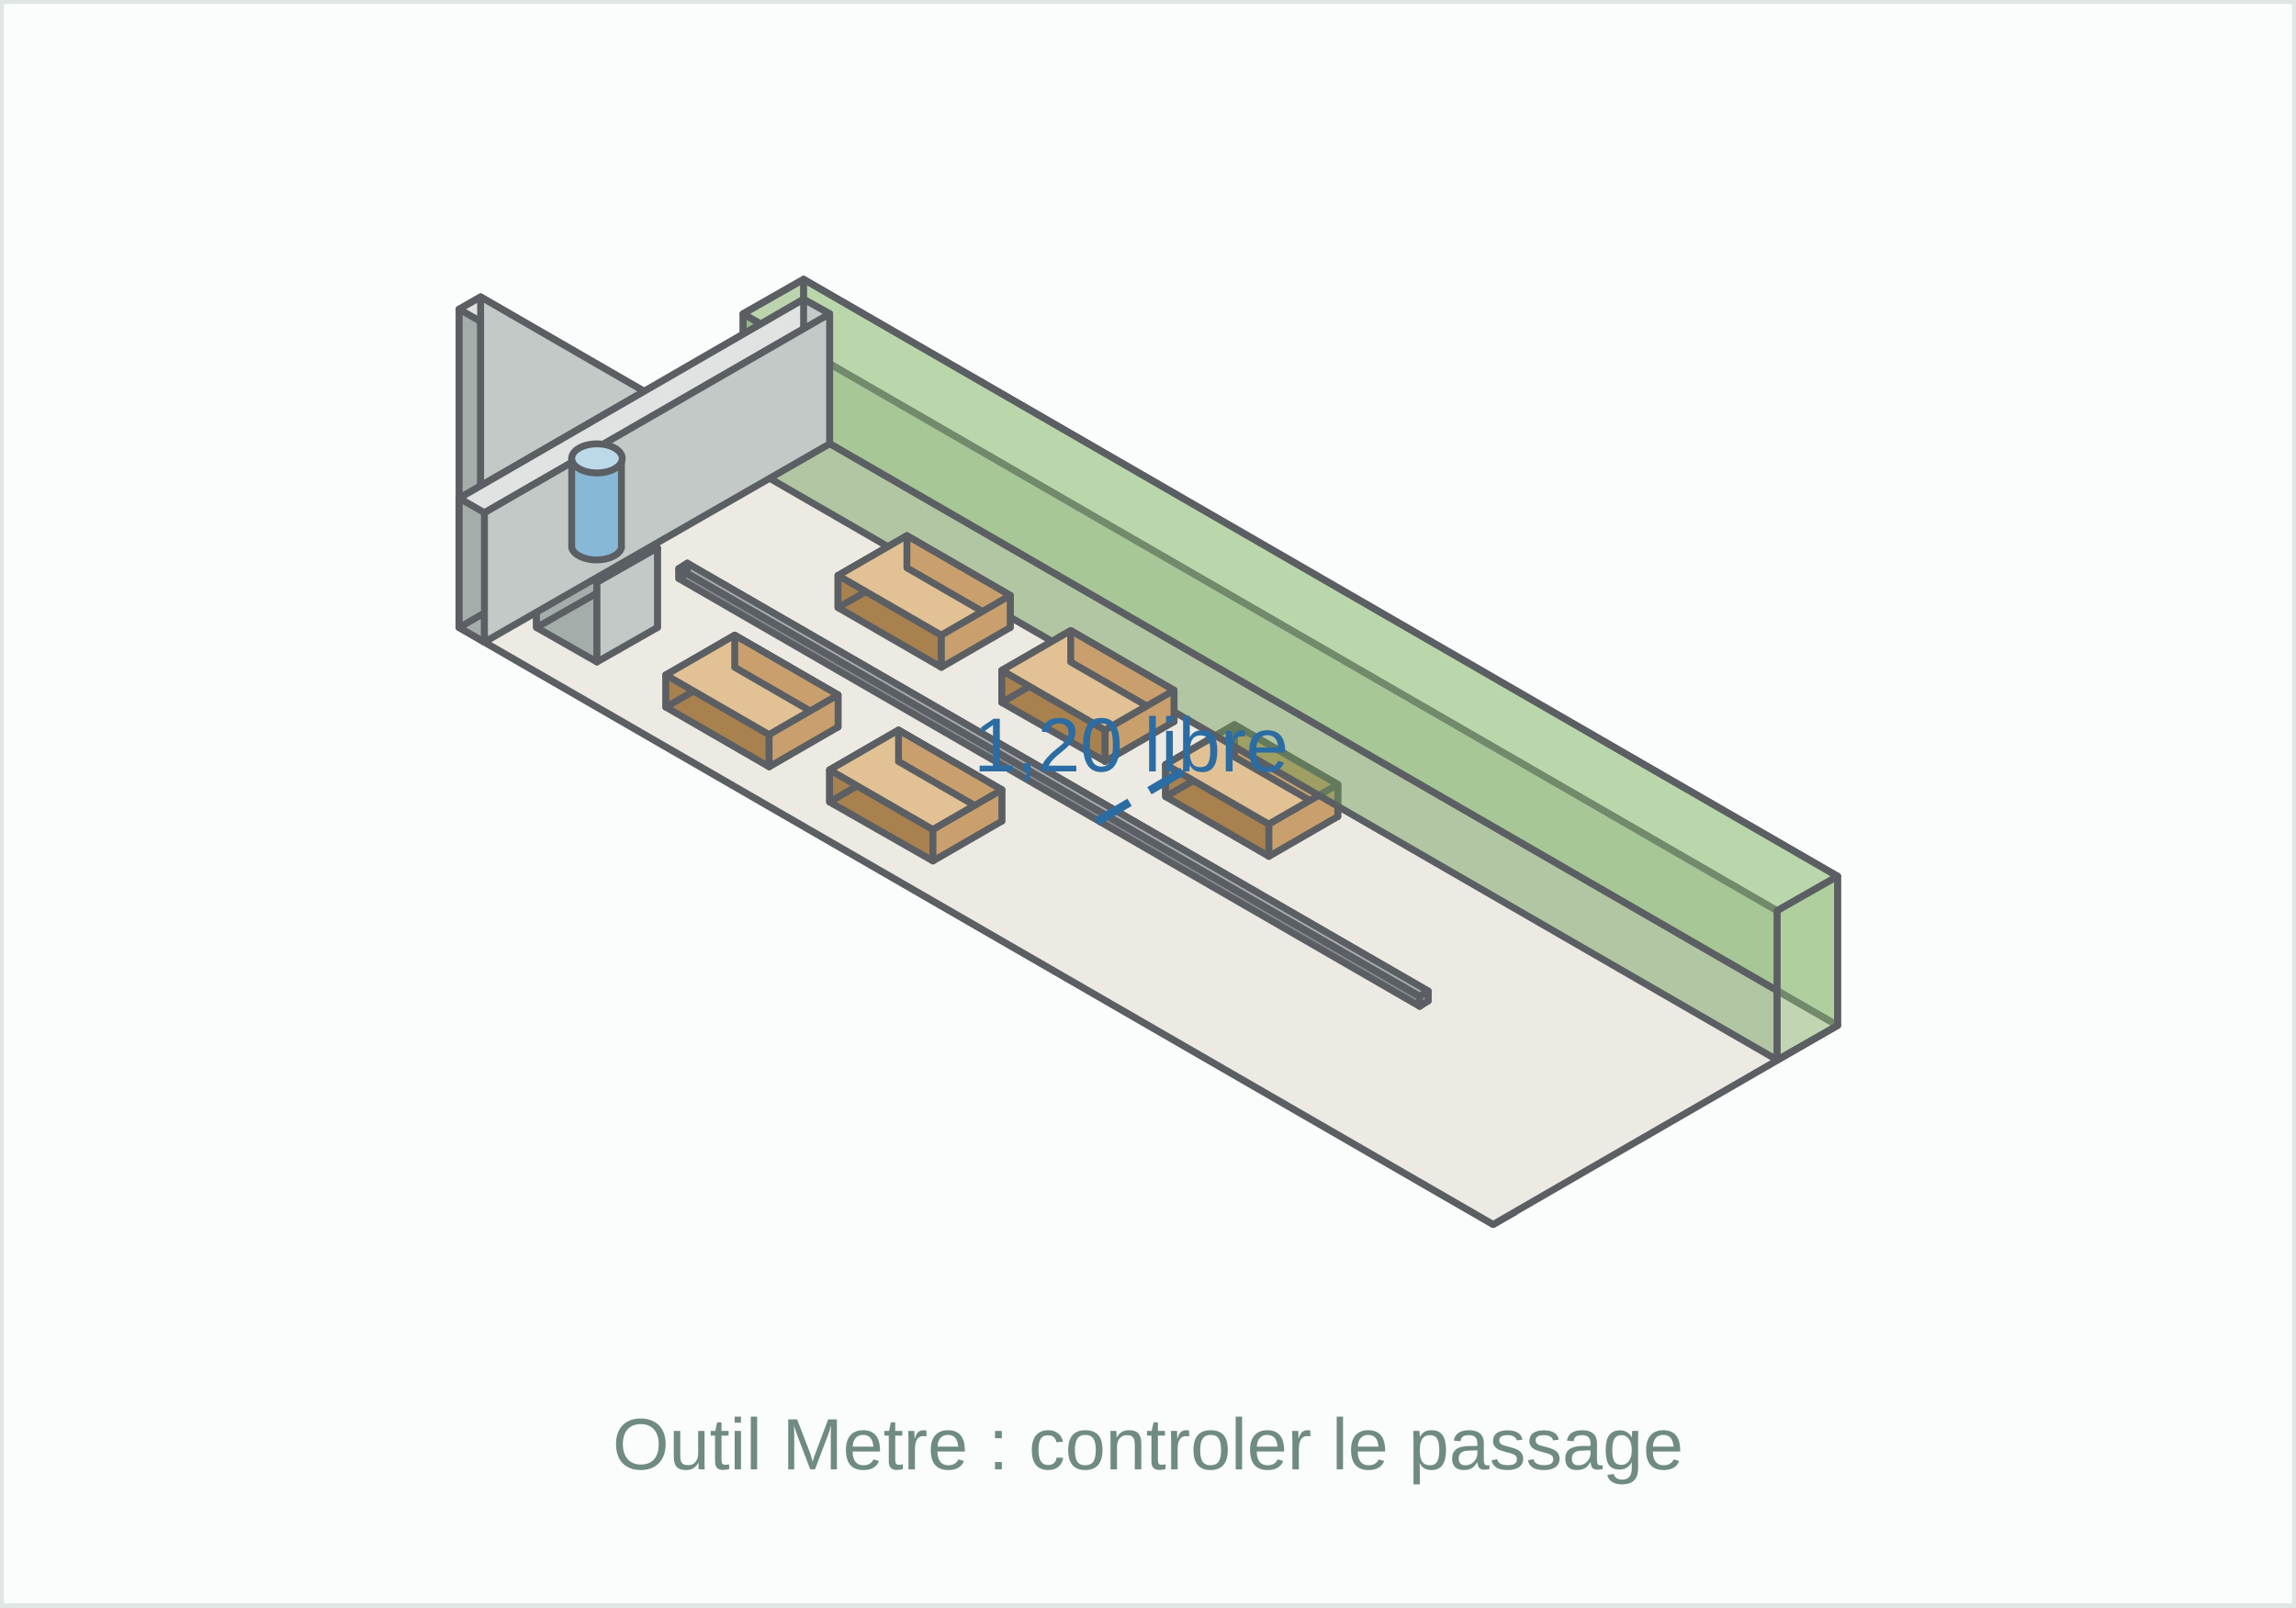
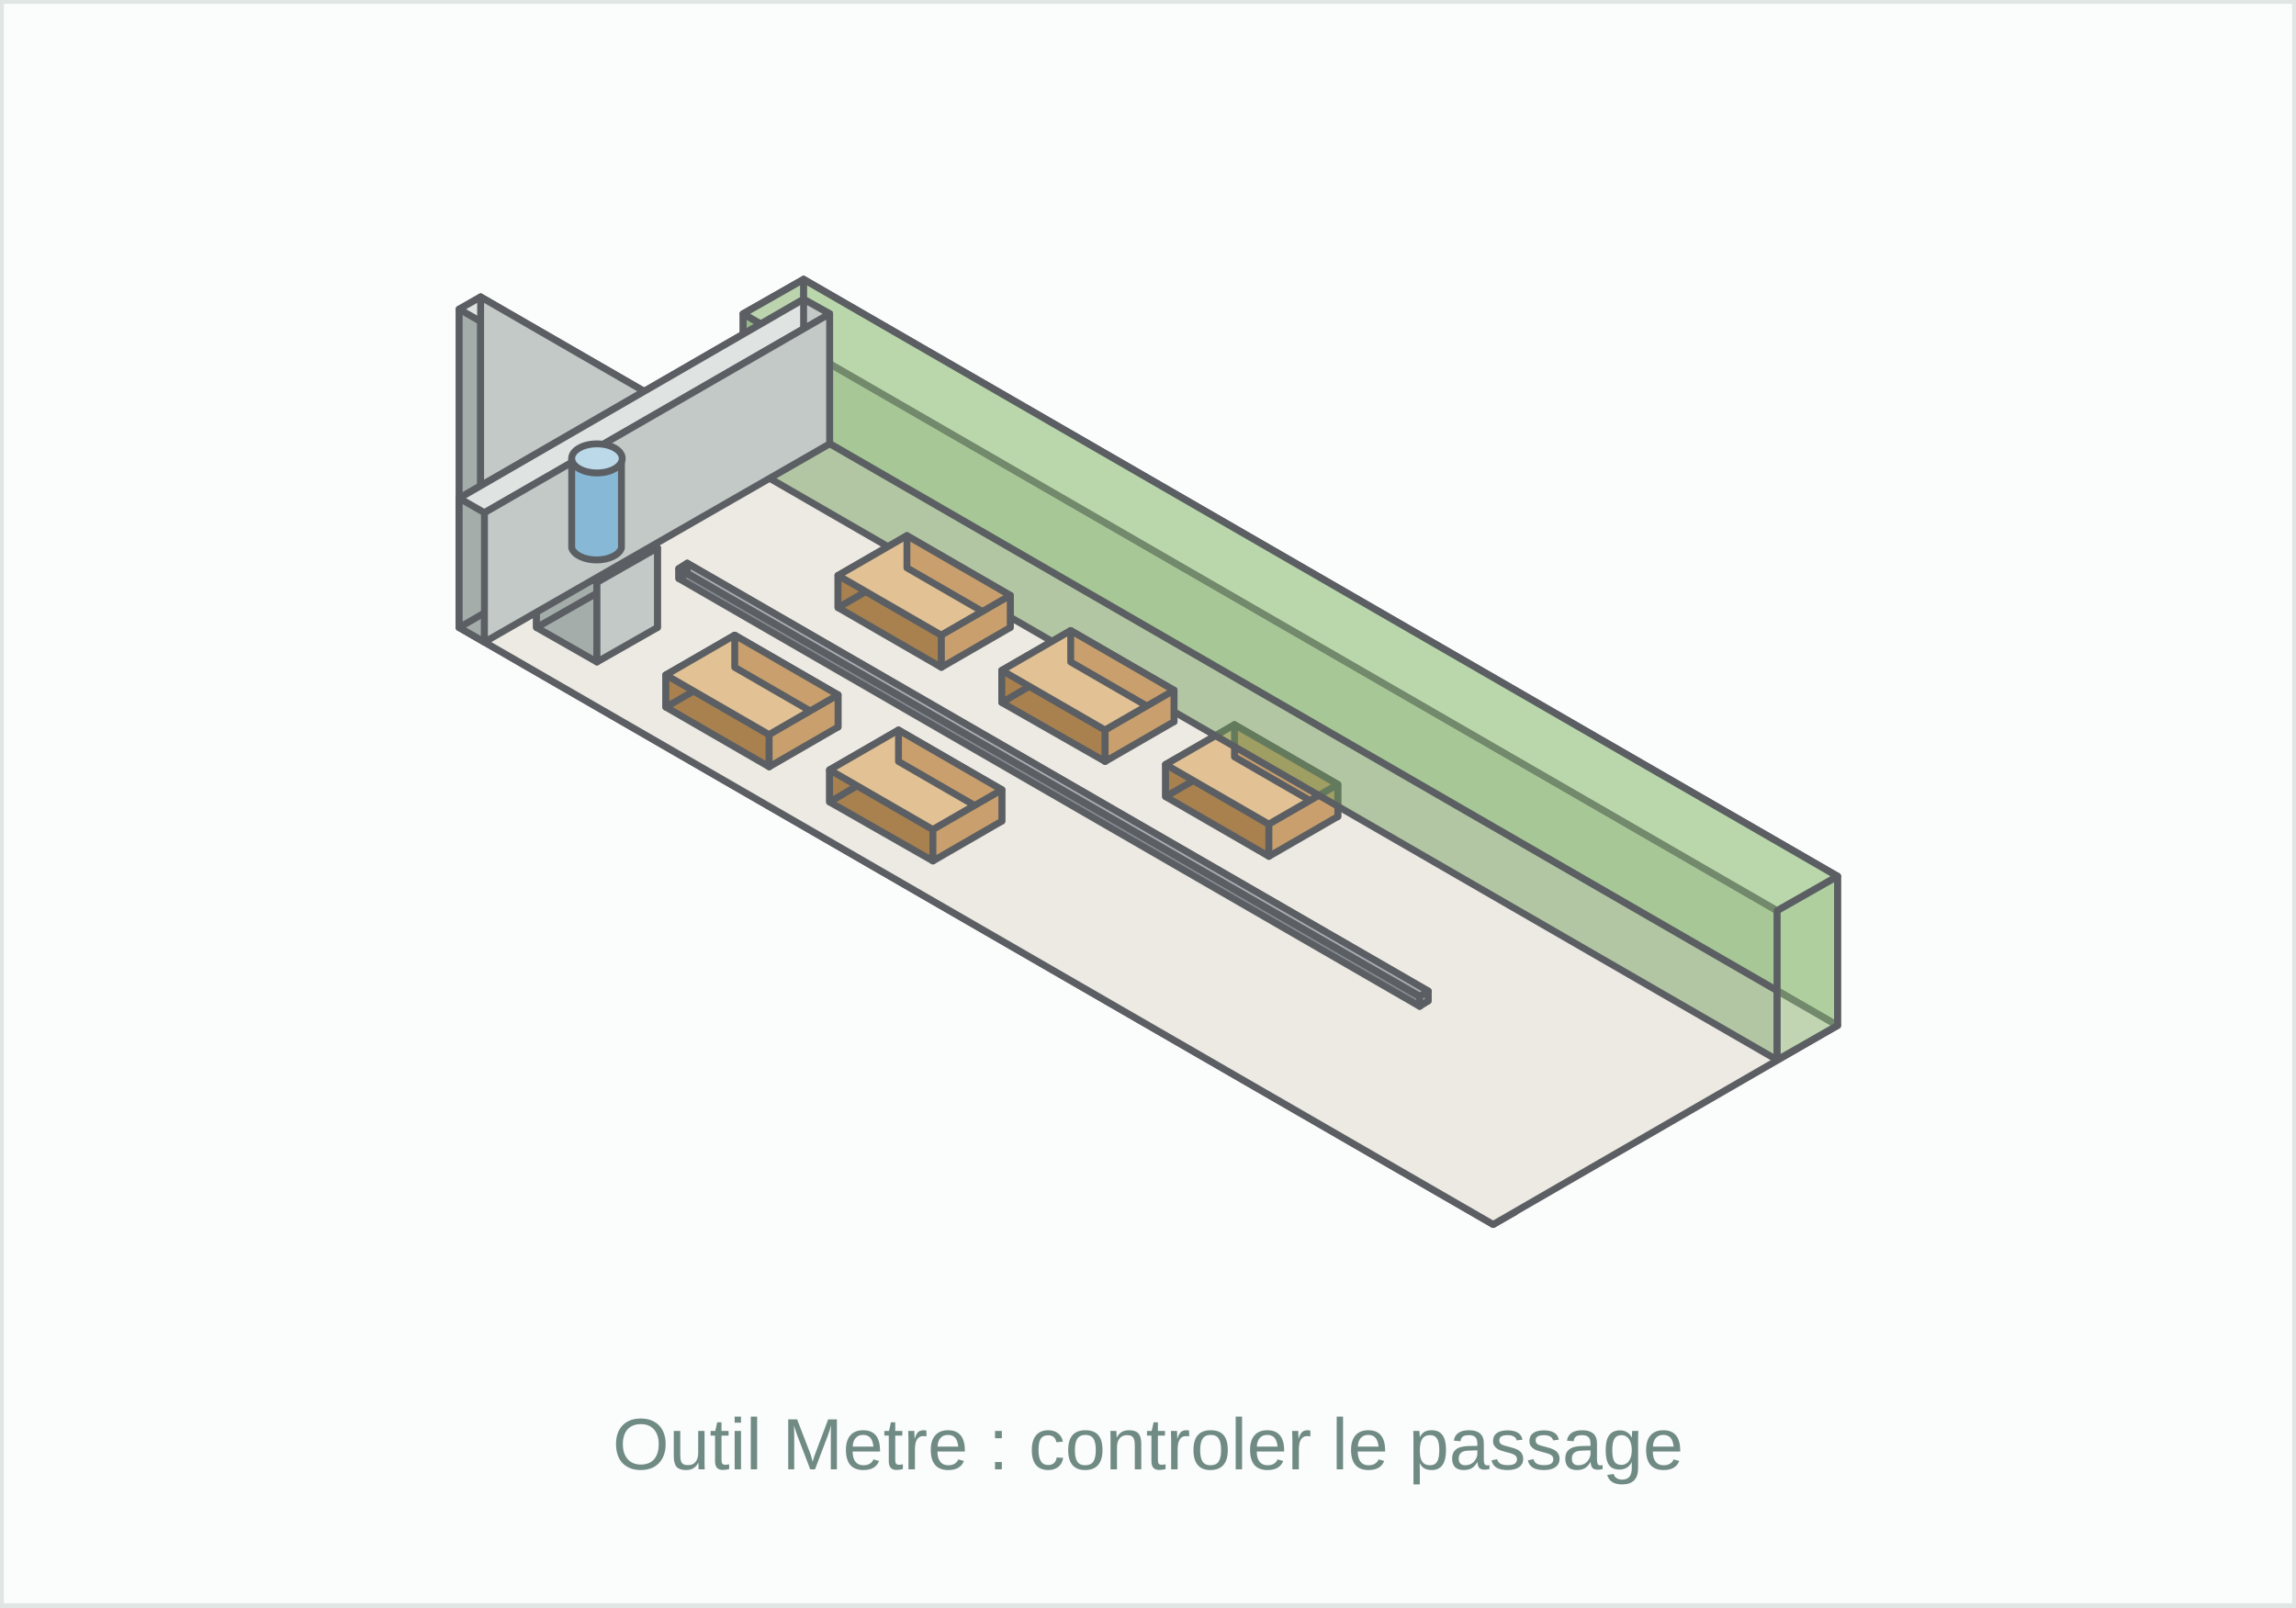
<svg xmlns="http://www.w3.org/2000/svg" viewBox="0 0 300 210" width="300" height="210">
  <rect width="300" height="210" fill="#fbfcfc" stroke="#dfe6e3" />
  <polygon points="151.2,129.4 164.7,137.2 164.7,133.1 151.2,125.3" fill="#a8814f" fill-opacity="1.00" stroke="#5b5f63" stroke-width="0.9" stroke-linejoin="round" />
  <polygon points="160.2,124.2 151.2,129.4 151.2,125.3 160.2,120.1" fill="#a8814f" fill-opacity="1.00" stroke="#5b5f63" stroke-width="0.9" stroke-linejoin="round" />
  <polygon points="160.2,120.1 173.7,127.9 164.7,133.1 151.2,125.3" fill="#e2c295" fill-opacity="1.00" stroke="#5b5f63" stroke-width="0.9" stroke-linejoin="round" />
  <polygon points="160.2,124.2 173.7,132.0 173.7,127.9 160.2,120.1" fill="#c9a06d" fill-opacity="1.00" stroke="#5b5f63" stroke-width="0.9" stroke-linejoin="round" />
  <polygon points="173.7,132.0 164.7,137.2 164.7,133.1 173.7,127.9" fill="#c9a06d" fill-opacity="1.00" stroke="#5b5f63" stroke-width="0.9" stroke-linejoin="round" />
  <polygon points="60.0,82.0 195.1,160.0 195.1,118.4 60.0,40.4" fill="#a4adaa" fill-opacity="1.00" stroke="#5b5f63" stroke-width="0.9" stroke-linejoin="round" />
  <polygon points="62.8,80.4 60.0,82.0 60.0,40.4 62.8,38.8" fill="#a4adaa" fill-opacity="1.00" stroke="#5b5f63" stroke-width="0.9" stroke-linejoin="round" />
  <polygon points="62.8,38.8 197.9,116.8 195.1,118.4 60.0,40.4" fill="#dfe3e2" fill-opacity="1.00" stroke="#5b5f63" stroke-width="0.9" stroke-linejoin="round" />
  <polygon points="62.8,80.4 197.9,158.4 197.9,116.8 62.8,38.8" fill="#c2c9c7" fill-opacity="1.00" stroke="#5b5f63" stroke-width="0.9" stroke-linejoin="round" />
  <polygon points="197.9,158.4 195.1,160.0 195.1,118.4 197.9,116.8" fill="#c2c9c7" fill-opacity="1.00" stroke="#5b5f63" stroke-width="0.9" stroke-linejoin="round" />
  <polygon points="129.8,117.1 143.3,124.9 143.3,120.7 129.8,112.9" fill="#a8814f" fill-opacity="1.00" stroke="#5b5f63" stroke-width="0.9" stroke-linejoin="round" />
  <polygon points="138.8,111.9 129.8,117.1 129.8,112.9 138.8,107.7" fill="#a8814f" fill-opacity="1.00" stroke="#5b5f63" stroke-width="0.9" stroke-linejoin="round" />
  <polygon points="138.8,107.7 152.3,115.5 143.3,120.7 129.8,112.9" fill="#e2c295" fill-opacity="1.00" stroke="#5b5f63" stroke-width="0.9" stroke-linejoin="round" />
  <polygon points="138.8,111.9 152.3,119.7 152.3,115.5 138.8,107.7" fill="#c9a06d" fill-opacity="1.00" stroke="#5b5f63" stroke-width="0.9" stroke-linejoin="round" />
  <polygon points="152.3,119.7 143.3,124.9 143.3,120.7 152.3,115.5" fill="#c9a06d" fill-opacity="1.00" stroke="#5b5f63" stroke-width="0.9" stroke-linejoin="round" />
  <polygon points="173.7,116.4 187.2,124.2 187.2,120.1 173.7,112.3" fill="#a8814f" fill-opacity="1.00" stroke="#5b5f63" stroke-width="0.9" stroke-linejoin="round" />
  <polygon points="182.7,111.2 173.7,116.4 173.7,112.3 182.7,107.1" fill="#a8814f" fill-opacity="1.00" stroke="#5b5f63" stroke-width="0.9" stroke-linejoin="round" />
  <polygon points="182.7,107.1 196.2,114.9 187.2,120.1 173.7,112.3" fill="#e2c295" fill-opacity="1.00" stroke="#5b5f63" stroke-width="0.9" stroke-linejoin="round" />
  <polygon points="182.7,111.2 196.2,119.0 196.2,114.9 182.7,107.1" fill="#c9a06d" fill-opacity="1.00" stroke="#5b5f63" stroke-width="0.9" stroke-linejoin="round" />
  <polygon points="196.2,119.0 187.2,124.2 187.2,120.1 196.2,114.9" fill="#c9a06d" fill-opacity="1.00" stroke="#5b5f63" stroke-width="0.9" stroke-linejoin="round" />
  <polygon points="105.0,56.0 240.1,134.0 195.1,160.0 60.0,82.0" fill="#eceae2" fill-opacity="1.00" stroke="#5b5f63" stroke-width="0.9" stroke-linejoin="round" />
  <polygon points="108.4,104.8 121.9,112.5 121.9,108.4 108.4,100.6" fill="#a8814f" fill-opacity="1.00" stroke="#5b5f63" stroke-width="0.9" stroke-linejoin="round" />
  <polygon points="117.4,99.5 108.4,104.8 108.4,100.6 117.4,95.4" fill="#a8814f" fill-opacity="1.00" stroke="#5b5f63" stroke-width="0.9" stroke-linejoin="round" />
  <polygon points="117.4,95.4 130.9,103.2 121.9,108.4 108.4,100.6" fill="#e2c295" fill-opacity="1.00" stroke="#5b5f63" stroke-width="0.9" stroke-linejoin="round" />
  <polygon points="117.4,99.5 130.9,107.3 130.9,103.2 117.4,95.4" fill="#c9a06d" fill-opacity="1.00" stroke="#5b5f63" stroke-width="0.9" stroke-linejoin="round" />
  <polygon points="130.9,107.3 121.9,112.5 121.9,108.4 130.9,103.2" fill="#c9a06d" fill-opacity="1.00" stroke="#5b5f63" stroke-width="0.9" stroke-linejoin="round" />
  <polygon points="152.3,104.1 165.8,111.9 165.8,107.7 152.3,99.9" fill="#a8814f" fill-opacity="1.00" stroke="#5b5f63" stroke-width="0.9" stroke-linejoin="round" />
  <polygon points="161.3,98.9 152.3,104.1 152.3,99.9 161.3,94.7" fill="#a8814f" fill-opacity="1.00" stroke="#5b5f63" stroke-width="0.9" stroke-linejoin="round" />
  <polygon points="161.3,94.7 174.8,102.5 165.8,107.7 152.3,99.9" fill="#e2c295" fill-opacity="1.00" stroke="#5b5f63" stroke-width="0.9" stroke-linejoin="round" />
  <polygon points="161.3,98.9 174.8,106.7 174.8,102.5 161.3,94.7" fill="#c9a06d" fill-opacity="1.00" stroke="#5b5f63" stroke-width="0.9" stroke-linejoin="round" />
  <polygon points="174.8,106.7 165.8,111.9 165.8,107.7 174.8,102.5" fill="#c9a06d" fill-opacity="1.00" stroke="#5b5f63" stroke-width="0.9" stroke-linejoin="round" />
  <polygon points="88.7,75.6 185.5,131.5 185.5,130.2 88.7,74.3" fill="#878c94" fill-opacity="1.00" stroke="#5b5f63" stroke-width="0.9" stroke-linejoin="round" />
  <polygon points="89.8,74.9 88.7,75.6 88.7,74.3 89.8,73.6" fill="#878c94" fill-opacity="1.00" stroke="#5b5f63" stroke-width="0.9" stroke-linejoin="round" />
  <polygon points="89.8,73.6 186.6,129.5 185.5,130.2 88.7,74.3" fill="#c9ccd1" fill-opacity="1.00" stroke="#5b5f63" stroke-width="0.9" stroke-linejoin="round" />
  <polygon points="89.8,74.9 186.6,130.8 186.6,129.5 89.8,73.6" fill="#a9adb4" fill-opacity="1.00" stroke="#5b5f63" stroke-width="0.9" stroke-linejoin="round" />
  <polygon points="186.6,130.8 185.5,131.5 185.5,130.2 186.6,129.5" fill="#a9adb4" fill-opacity="1.00" stroke="#5b5f63" stroke-width="0.9" stroke-linejoin="round" />
  <polygon points="97.1,60.5 232.2,138.5 232.2,119.0 97.1,41.0" fill="#6d9d57" fill-opacity="0.45" stroke="#5b5f63" stroke-width="0.9" stroke-linejoin="round" />
  <polygon points="105.0,56.0 97.1,60.5 97.1,41.0 105.0,36.5" fill="#6d9d57" fill-opacity="0.45" stroke="#5b5f63" stroke-width="0.9" stroke-linejoin="round" />
  <polygon points="105.0,36.5 240.1,114.5 232.2,119.0 97.1,41.0" fill="#bcd9ac" fill-opacity="0.45" stroke="#5b5f63" stroke-width="0.9" stroke-linejoin="round" />
  <polygon points="105.0,56.0 240.1,134.0 240.1,114.5 105.0,36.5" fill="#8fbd78" fill-opacity="0.45" stroke="#5b5f63" stroke-width="0.9" stroke-linejoin="round" />
  <polygon points="240.1,134.0 232.2,138.5 232.2,119.0 240.1,114.5" fill="#8fbd78" fill-opacity="0.45" stroke="#5b5f63" stroke-width="0.9" stroke-linejoin="round" />
  <polygon points="87.0,92.4 100.5,100.2 100.5,96.0 87.0,88.2" fill="#a8814f" fill-opacity="1.00" stroke="#5b5f63" stroke-width="0.9" stroke-linejoin="round" />
  <polygon points="96.0,87.2 87.0,92.4 87.0,88.2 96.0,83.0" fill="#a8814f" fill-opacity="1.00" stroke="#5b5f63" stroke-width="0.9" stroke-linejoin="round" />
  <polygon points="96.0,83.0 109.5,90.8 100.5,96.0 87.0,88.2" fill="#e2c295" fill-opacity="1.00" stroke="#5b5f63" stroke-width="0.9" stroke-linejoin="round" />
  <polygon points="96.0,87.2 109.5,95.0 109.5,90.8 96.0,83.0" fill="#c9a06d" fill-opacity="1.00" stroke="#5b5f63" stroke-width="0.9" stroke-linejoin="round" />
  <polygon points="109.5,95.0 100.5,100.2 100.5,96.0 109.5,90.8" fill="#c9a06d" fill-opacity="1.00" stroke="#5b5f63" stroke-width="0.9" stroke-linejoin="round" />
  <polygon points="130.9,91.8 144.4,99.5 144.4,95.4 130.9,87.6" fill="#a8814f" fill-opacity="1.00" stroke="#5b5f63" stroke-width="0.9" stroke-linejoin="round" />
  <polygon points="139.9,86.5 130.9,91.8 130.9,87.6 139.9,82.4" fill="#a8814f" fill-opacity="1.00" stroke="#5b5f63" stroke-width="0.9" stroke-linejoin="round" />
  <polygon points="139.9,82.4 153.4,90.2 144.4,95.4 130.9,87.6" fill="#e2c295" fill-opacity="1.00" stroke="#5b5f63" stroke-width="0.9" stroke-linejoin="round" />
  <polygon points="139.9,86.5 153.4,94.3 153.4,90.2 139.9,82.4" fill="#c9a06d" fill-opacity="1.00" stroke="#5b5f63" stroke-width="0.9" stroke-linejoin="round" />
  <polygon points="153.4,94.3 144.4,99.5 144.4,95.4 153.4,90.2" fill="#c9a06d" fill-opacity="1.00" stroke="#5b5f63" stroke-width="0.9" stroke-linejoin="round" />
  <polygon points="70.1,82.0 78.0,86.5 78.0,76.1 70.1,71.6" fill="#a4adaa" fill-opacity="1.00" stroke="#5b5f63" stroke-width="0.9" stroke-linejoin="round" />
  <polygon points="78.0,77.5 70.1,82.0 70.1,71.6 78.0,67.0" fill="#a4adaa" fill-opacity="1.00" stroke="#5b5f63" stroke-width="0.9" stroke-linejoin="round" />
  <polygon points="78.0,67.0 85.9,71.6 78.0,76.1 70.1,71.6" fill="#dfe3e2" fill-opacity="1.00" stroke="#5b5f63" stroke-width="0.9" stroke-linejoin="round" />
  <polygon points="78.0,77.5 85.9,82.0 85.9,71.6 78.0,67.0" fill="#c2c9c7" fill-opacity="1.00" stroke="#5b5f63" stroke-width="0.9" stroke-linejoin="round" />
  <polygon points="85.9,82.0 78.0,86.5 78.0,76.1 85.9,71.6" fill="#c2c9c7" fill-opacity="1.00" stroke="#5b5f63" stroke-width="0.9" stroke-linejoin="round" />
  <polygon points="109.5,79.4 123.0,87.2 123.0,83.0 109.5,75.2" fill="#a8814f" fill-opacity="1.00" stroke="#5b5f63" stroke-width="0.9" stroke-linejoin="round" />
  <polygon points="118.5,74.2 109.5,79.4 109.5,75.2 118.5,70.0" fill="#a8814f" fill-opacity="1.00" stroke="#5b5f63" stroke-width="0.9" stroke-linejoin="round" />
  <polygon points="118.5,70.0 132.0,77.8 123.0,83.0 109.5,75.2" fill="#e2c295" fill-opacity="1.00" stroke="#5b5f63" stroke-width="0.9" stroke-linejoin="round" />
  <polygon points="118.5,74.2 132.0,82.0 132.0,77.8 118.5,70.0" fill="#c9a06d" fill-opacity="1.00" stroke="#5b5f63" stroke-width="0.9" stroke-linejoin="round" />
  <polygon points="132.0,82.0 123.0,87.2 123.0,83.0 132.0,77.8" fill="#c9a06d" fill-opacity="1.00" stroke="#5b5f63" stroke-width="0.9" stroke-linejoin="round" />
  <polygon points="60.0,82.0 63.3,83.9 63.3,67.0 60.0,65.1" fill="#a4adaa" fill-opacity="1.00" stroke="#5b5f63" stroke-width="0.9" stroke-linejoin="round" />
  <polygon points="105.0,56.0 60.0,82.0 60.0,65.1 105.0,39.1" fill="#a4adaa" fill-opacity="1.00" stroke="#5b5f63" stroke-width="0.9" stroke-linejoin="round" />
  <polygon points="105.0,39.1 108.4,41.0 63.3,67.0 60.0,65.1" fill="#dfe3e2" fill-opacity="1.00" stroke="#5b5f63" stroke-width="0.9" stroke-linejoin="round" />
  <polygon points="105.0,56.0 108.4,58.0 108.4,41.0 105.0,39.1" fill="#c2c9c7" fill-opacity="1.00" stroke="#5b5f63" stroke-width="0.9" stroke-linejoin="round" />
  <polygon points="108.4,58.0 63.3,83.9 63.3,67.0 108.4,41.0" fill="#c2c9c7" fill-opacity="1.00" stroke="#5b5f63" stroke-width="0.9" stroke-linejoin="round" />
  <path d="M 74.7 71.6 A 3.3 1.9 0 0 0 81.2 71.6 L 81.2 59.9 A 3.3 1.9 0 0 0 74.7 59.9 Z" fill="#87b8d6" stroke="#5b5f63" stroke-width="0.9" />
  <ellipse cx="78.0" cy="59.9" rx="3.3" ry="1.9" fill="#bcd9ea" stroke="#5b5f63" stroke-width="0.9" />
-   <line x1="154.5" y1="100.8" x2="141.0" y2="108.7" stroke="#2b6ca3" stroke-width="1.1" stroke-dasharray="5 3" />
-   <text x="147.8" y="100.8" font-family="Arial" font-size="10" fill="#2b6ca3" text-anchor="middle">1,20 libre</text>
  <text x="150.0" y="192.0" font-family="Arial" font-size="9.5" fill="#6f8b83" text-anchor="middle">Outil Metre : controler le passage</text>
</svg>
